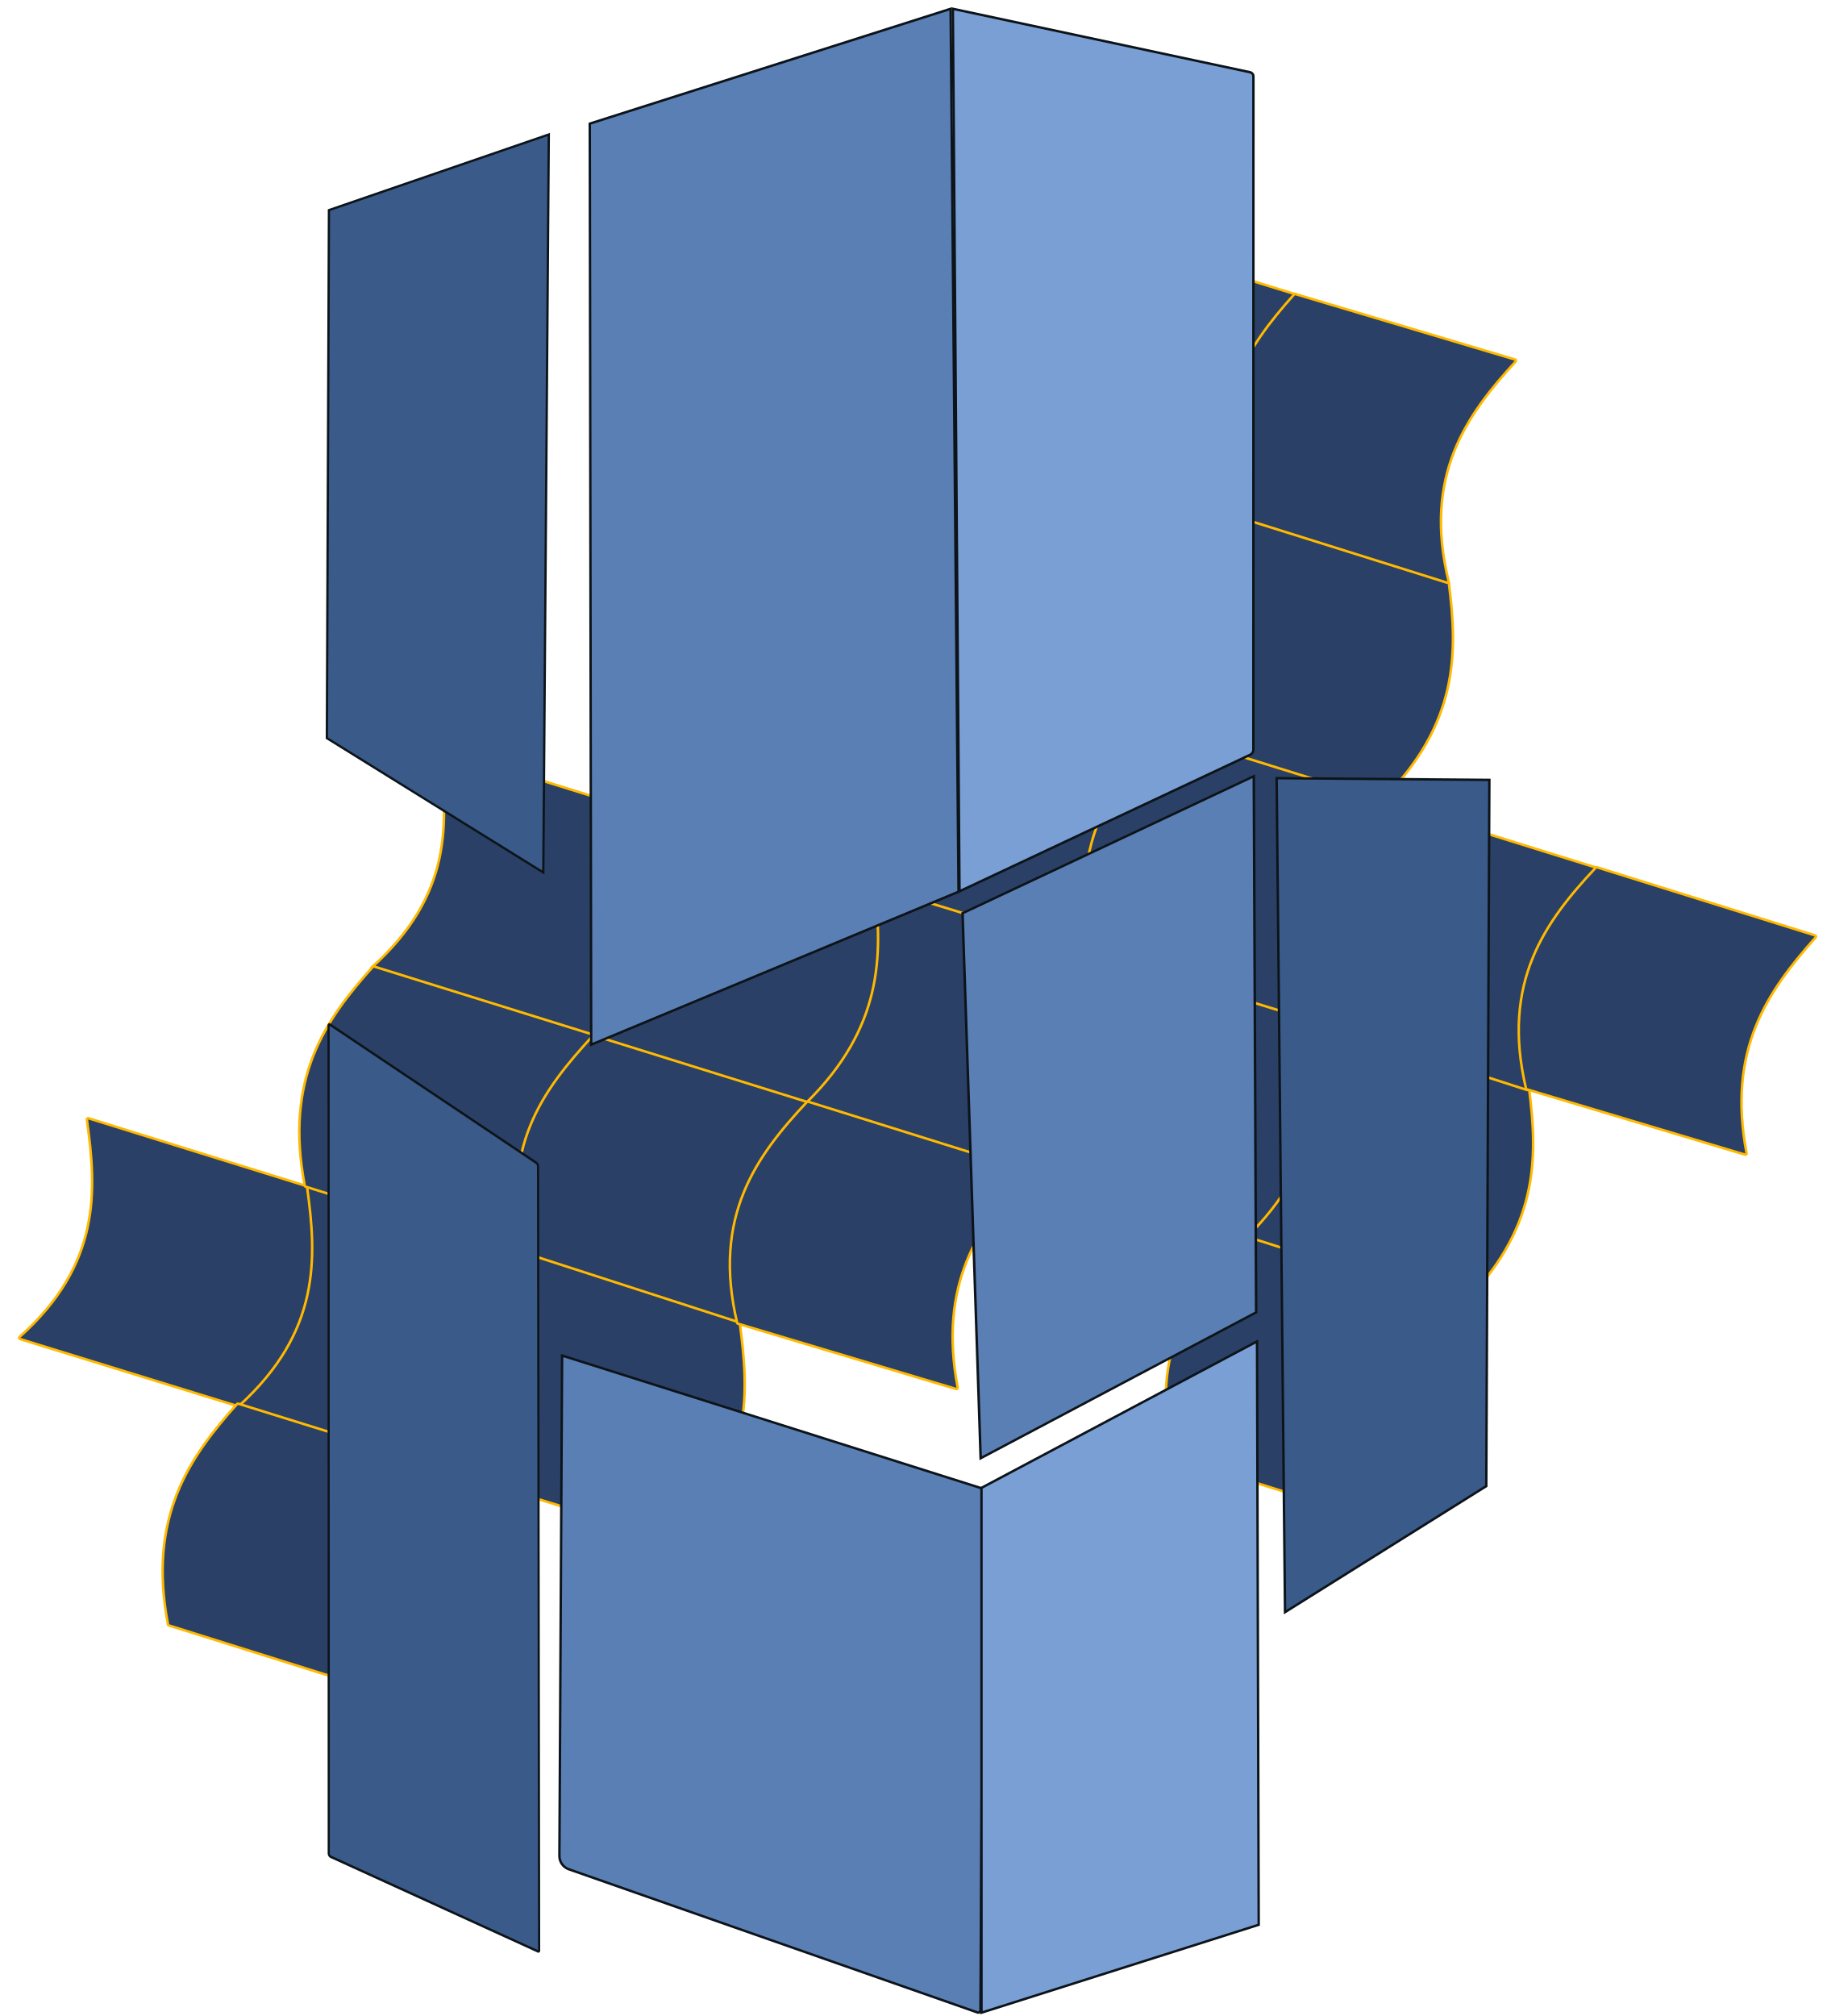
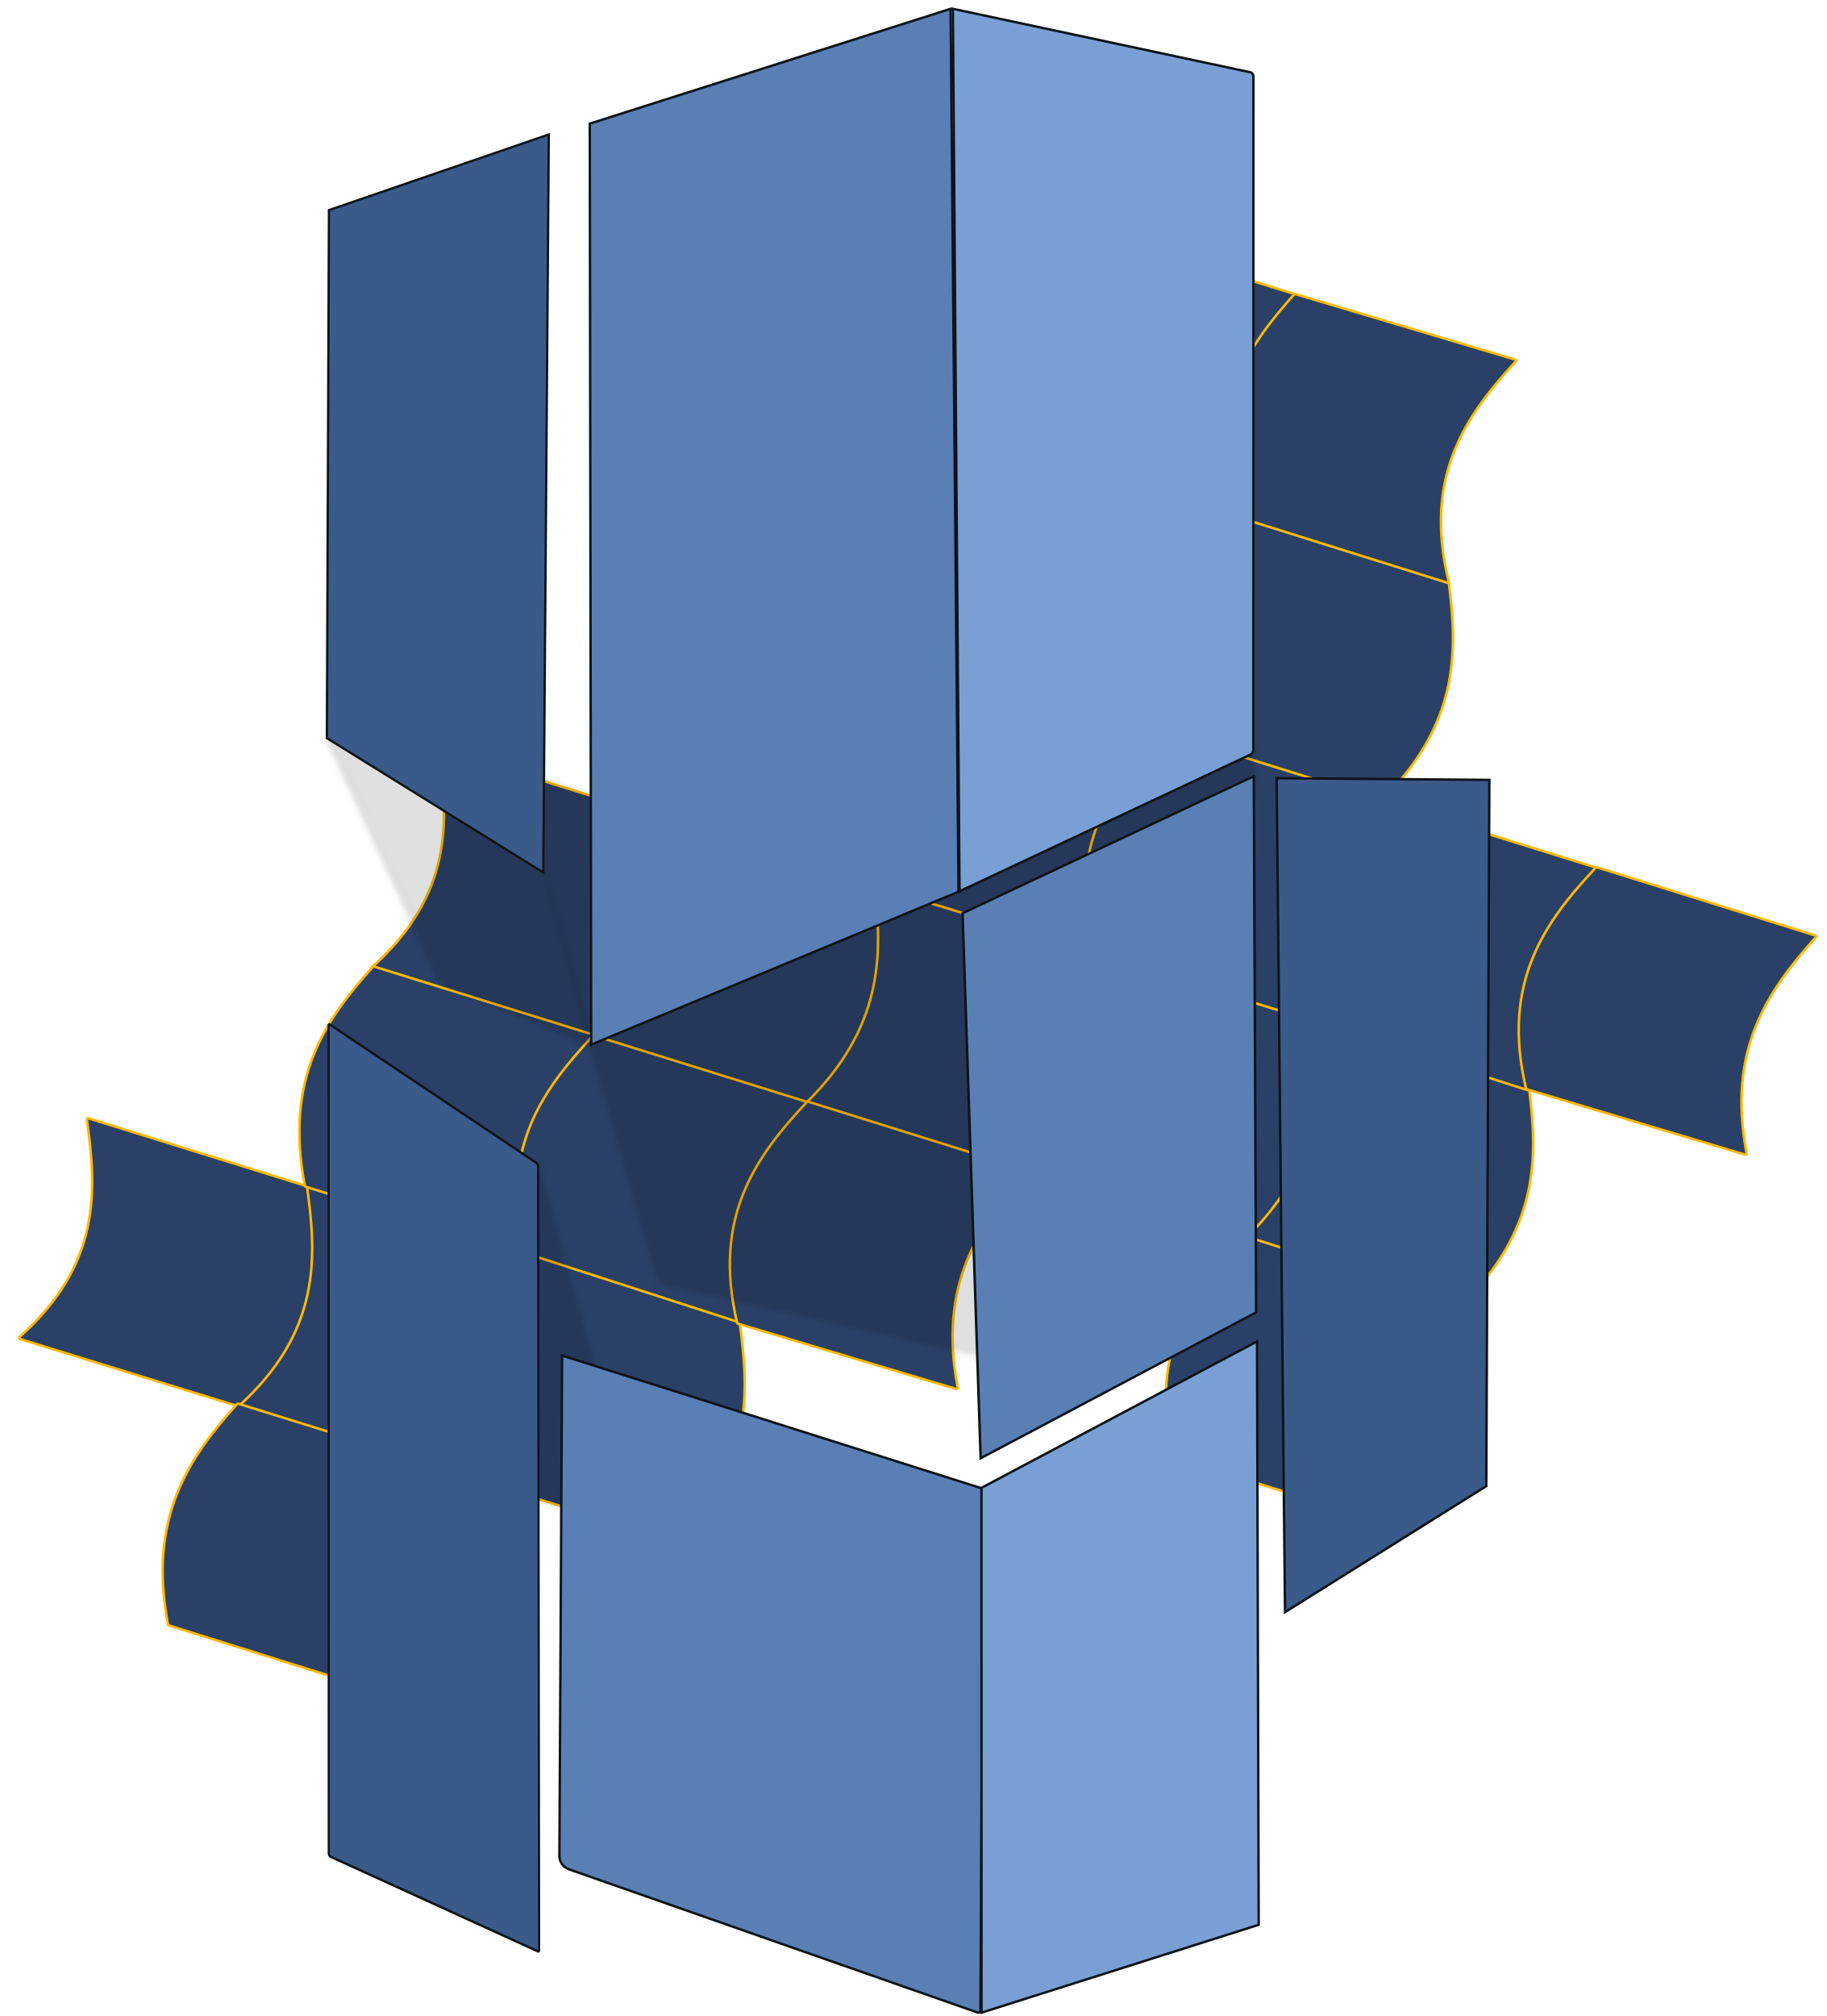
<svg xmlns="http://www.w3.org/2000/svg" width="210mm" height="231.75mm" viewBox="0 0 210 231.75" version="1.1" id="svg1" xml:space="preserve">
-   <defs id="defs1" />
+   <defs id="defs1">
+     <filter style="color-interpolation-filters:sRGB" id="filter12" x="-0.175" y="-0.036" width="1.351" height="1.066">
+       <feGaussianBlur stdDeviation="0.367" id="feGaussianBlur12" />
+     </filter>
+     <filter style="color-interpolation-filters:sRGB" id="filter13" x="-0.108" y="-0.024" width="1.216" height="1.051">
+       <feGaussianBlur stdDeviation="0.367" id="feGaussianBlur13" />
+     </filter>
+     <filter style="color-interpolation-filters:sRGB" id="filter14" x="-0.014" y="-0.015" width="1.029" height="1.031">
+       <feGaussianBlur stdDeviation="0.367" id="feGaussianBlur14" />
+     </filter>
+     <filter style="color-interpolation-filters:sRGB" id="filter15" x="-0.035" y="-0.03" width="1.071" height="1.061">
+       <feGaussianBlur stdDeviation="0.367" id="feGaussianBlur15" />
+     </filter>
+   </defs>
  <g id="layer2" style="display:inline" transform="matrix(-0.890648,-0.02877789,0.02877789,-0.890648,259.3154,291.4828)">
    <path id="rect22-2" style="fill:#2a4066;fill-opacity:1;stroke:#ffb900;stroke-width:0.652;stroke-linecap:square;stroke-linejoin:round;stroke-dasharray:none;stroke-dashoffset:1.903;stroke-opacity:1;paint-order:markers stroke fill" d="m 221.006,186.404 c -10.204,9.724 -9.426,19.162 -7.815,28.436 l -28.331,-7.758 c -1.461,-9.032 -1.881,-18.244 7.797,-28.421 z" />
    <path id="rect22-2-1" style="fill:#2a4066;fill-opacity:1;stroke:#ffb900;stroke-width:0.652;stroke-linecap:square;stroke-linejoin:round;stroke-dasharray:none;stroke-dashoffset:1.903;stroke-opacity:1;paint-order:markers stroke fill" d="m 192.646,178.677 c -9.409,9.944 -9.284,19.202 -7.815,28.436 l -28.495,-7.887 c -1.461,-9.032 -1.856,-18.179 7.822,-28.356 z" />
    <path id="rect22-2-1-3" style="fill:#2a4066;fill-opacity:1;stroke:#ffb900;stroke-width:0.652;stroke-linecap:square;stroke-linejoin:round;stroke-dasharray:none;stroke-dashoffset:1.903;stroke-opacity:1;paint-order:markers stroke fill" d="m 135.709,163.148 c -9.409,9.944 -9.268,19.147 -7.799,28.382 l -28.052,-8.02 c -1.461,-9.032 -1.792,-18.052 7.887,-28.229 z" />
    <path id="rect22-2-7" style="fill:#2a4066;fill-opacity:1;stroke:#ffb900;stroke-width:0.652;stroke-linecap:square;stroke-linejoin:round;stroke-dasharray:none;stroke-dashoffset:1.903;stroke-opacity:1;paint-order:markers stroke fill" d="m 249.363,194.202 c -10.204,9.724 -9.426,19.162 -7.815,28.436 l -28.356,-7.822 c -1.573,-9.117 -2.323,-18.534 7.822,-28.356 z" />
    <path id="rect22-2-2" style="fill:#2a4066;fill-opacity:1;stroke:#ffb900;stroke-width:0.652;stroke-linecap:square;stroke-linejoin:round;stroke-dasharray:none;stroke-dashoffset:1.903;stroke-opacity:1;paint-order:markers stroke fill" d="m 184.861,207.045 c 3.775,13.581 -1.73,21.391 -7.868,28.527 l 28.356,7.822 c 5.885,-7.006 10.954,-14.845 7.862,-28.544 z" />
    <path id="rect22-2-3" style="fill:#2a4066;fill-opacity:1;stroke:#ffb900;stroke-width:0.652;stroke-linecap:square;stroke-linejoin:round;stroke-dasharray:none;stroke-dashoffset:1.903;stroke-opacity:1;paint-order:markers stroke fill" d="m 200.675,150.012 c 3.775,13.581 -1.831,21.491 -7.969,28.627 l 28.326,7.824 c 5.885,-7.006 11.044,-14.864 7.952,-28.564 z" />
    <path id="rect22-2-6" style="fill:#2a4066;fill-opacity:1;stroke:#ffb900;stroke-width:0.652;stroke-linecap:square;stroke-linejoin:round;stroke-dasharray:none;stroke-dashoffset:1.903;stroke-opacity:1;paint-order:markers stroke fill" d="m 176.987,235.607 c -10.204,9.724 -9.426,19.162 -7.815,28.436 l -28.356,-7.822 c -1.461,-9.032 -1.856,-18.179 7.822,-28.356 z" />
    <path id="rect22-2-1-6" style="fill:#2a4066;fill-opacity:1;stroke:#ffb900;stroke-width:0.652;stroke-linecap:square;stroke-linejoin:round;stroke-dasharray:none;stroke-dashoffset:1.903;stroke-opacity:1;paint-order:markers stroke fill" d="m 148.628,227.881 c -9.409,9.944 -9.284,19.202 -7.815,28.436 l -28.495,-7.887 c -1.461,-9.032 -1.856,-18.179 7.822,-28.356 z" />
    <path id="rect22-2-7-4" style="fill:#2a4066;fill-opacity:1;stroke:#ffb900;stroke-width:0.652;stroke-linecap:square;stroke-linejoin:round;stroke-dasharray:none;stroke-dashoffset:1.903;stroke-opacity:1;paint-order:markers stroke fill" d="m 205.344,243.405 c -10.204,9.724 -9.426,19.162 -7.815,28.436 l -28.356,-7.822 c -1.573,-9.117 -2.318,-18.589 7.828,-28.412 z" />
    <path id="rect22-2-2-08" style="fill:#2a4066;fill-opacity:1;stroke:#ffb900;stroke-width:0.652;stroke-linecap:square;stroke-linejoin:round;stroke-dasharray:none;stroke-dashoffset:1.903;stroke-opacity:1;paint-order:markers stroke fill" d="m 140.833,256.284 c 3.775,13.581 -1.719,21.355 -7.858,28.491 l 28.344,7.752 c 5.885,-7.006 10.962,-14.865 7.87,-28.565 z" />
    <path id="rect22-2-2-08-0" style="display:inline;fill:#2a4066;fill-opacity:1;stroke:#ffb900;stroke-width:0.652;stroke-linecap:square;stroke-linejoin:round;stroke-dasharray:none;stroke-dashoffset:1.903;stroke-opacity:1;paint-order:markers stroke fill" d="m 112.347,248.592 c 3.775,13.581 -1.618,21.601 -7.756,28.738 l 28.586,7.526 c 5.885,-7.006 10.72,-14.639 7.628,-28.339 z" />
    <path id="rect22-2-3-2" style="fill:#2a4066;fill-opacity:1;stroke:#ffb900;stroke-width:0.652;stroke-linecap:square;stroke-linejoin:round;stroke-dasharray:none;stroke-dashoffset:1.903;stroke-opacity:1;paint-order:markers stroke fill" d="m 156.42,199.343 c 3.775,13.581 -1.628,21.381 -7.766,28.518 l 28.385,7.74 c 6.04,-7.039 11.479,-14.922 7.859,-28.506 z" />
    <path id="rect22-2-6-1" style="fill:#2a4066;fill-opacity:1;stroke:#ffb900;stroke-width:0.652;stroke-linecap:square;stroke-linejoin:round;stroke-dasharray:none;stroke-dashoffset:1.903;stroke-opacity:1;paint-order:markers stroke fill" d="m 164.167,170.873 c -8.91,9.575 -9.017,19.038 -7.8,28.406 l -28.468,-7.745 c -1.461,-9.032 -1.856,-18.179 7.822,-28.356 z" />
    <path id="rect22-2-4" style="fill:#2a4066;fill-opacity:1;stroke:#ffb900;stroke-width:0.652;stroke-linecap:square;stroke-linejoin:round;stroke-dasharray:none;stroke-dashoffset:1.903;stroke-opacity:1;paint-order:markers stroke fill" d="m 264.845,137.324 c -10.204,9.724 -9.426,19.162 -7.815,28.436 l -28.356,-7.822 c -1.461,-9.032 -1.856,-18.179 7.822,-28.356 z" />
    <path id="rect22-2-1-5" style="fill:#2a4066;fill-opacity:1;stroke:#ffb900;stroke-width:0.652;stroke-linecap:square;stroke-linejoin:round;stroke-dasharray:none;stroke-dashoffset:1.903;stroke-opacity:1;paint-order:markers stroke fill" d="m 236.485,129.598 c -9.409,9.944 -9.284,19.202 -7.815,28.436 l -28.016,-8.07 c -1.461,-9.032 -2.335,-17.996 7.344,-28.173 z" />
    <path id="rect22-2-7-3" style="fill:#2a4066;fill-opacity:1;stroke:#ffb900;stroke-width:0.652;stroke-linecap:square;stroke-linejoin:round;stroke-dasharray:none;stroke-dashoffset:1.903;stroke-opacity:1;paint-order:markers stroke fill" d="m 293.202,145.122 c -10.204,9.724 -9.426,19.162 -7.815,28.436 l -28.356,-7.822 c -1.573,-9.117 -2.323,-18.534 7.822,-28.356 z" />
    <path id="rect22-2-1-5-6" style="fill:#2a4066;fill-opacity:1;stroke:#ffb900;stroke-width:0.652;stroke-linecap:square;stroke-linejoin:round;stroke-dasharray:none;stroke-dashoffset:1.903;stroke-opacity:1;paint-order:markers stroke fill" d="m 172.295,142.587 c 2.979,13.361 -2.04,21.065 -8.037,28.24 l 28.39,7.87 c 6.237,-7.095 11.719,-15.052 8.043,-28.603 z" />
    <path id="rect22-2-7-3-8" style="fill:#2a4066;fill-opacity:1;stroke:#ffb900;stroke-width:0.652;stroke-linecap:square;stroke-linejoin:round;stroke-dasharray:none;stroke-dashoffset:1.903;stroke-opacity:1;paint-order:markers stroke fill" d="m 115.642,126.833 c 3.774,13.581 -1.733,21.285 -7.872,28.421 l 28.094,7.965 c 6.026,-7.021 11.759,-14.862 8.086,-28.496 z" />
    <path id="rect22-2-2-0" style="fill:#2a4066;fill-opacity:1;stroke:#ffb900;stroke-width:0.652;stroke-linecap:square;stroke-linejoin:round;stroke-dasharray:none;stroke-dashoffset:1.903;stroke-opacity:1;paint-order:markers stroke fill" d="m 228.703,158.071 c 3.775,13.581 -1.732,21.285 -7.87,28.421 l 28.356,7.822 c 5.885,-7.006 10.914,-14.656 7.822,-28.356 z" />
    <path id="rect22-2-3-6" style="fill:#2a4066;fill-opacity:1;stroke:#ffb900;stroke-width:0.652;stroke-linecap:square;stroke-linejoin:round;stroke-dasharray:none;stroke-dashoffset:1.903;stroke-opacity:1;paint-order:markers stroke fill" d="m 99.92,183.516 c 3.775,13.581 -1.831,21.491 -7.969,28.627 l 28.326,7.824 c 5.951,-7.024 11.199,-14.837 7.674,-28.414 z" />
    <path id="rect22-2-1-5-6-6" style="fill:#2a4066;fill-opacity:1;stroke:#ffb900;stroke-width:0.652;stroke-linecap:square;stroke-linejoin:round;stroke-dasharray:none;stroke-dashoffset:1.903;stroke-opacity:1;paint-order:markers stroke fill" d="m 71.54,176.091 c 2.979,13.361 -2.04,21.065 -8.037,28.24 l 28.39,7.87 c 6.237,-7.095 11.719,-15.052 8.043,-28.603 z" />
    <path id="rect22-2-2-0-6" style="fill:#2a4066;fill-opacity:1;stroke:#ffb900;stroke-width:0.652;stroke-linecap:square;stroke-linejoin:round;stroke-dasharray:none;stroke-dashoffset:1.903;stroke-opacity:1;paint-order:markers stroke fill" d="m 127.948,191.575 c 3.775,13.581 -1.732,21.285 -7.87,28.421 l 28.532,7.875 c 5.991,-7.014 11.563,-14.91 7.8,-28.555 z" />
    <path id="rect22-2-3-1" style="fill:#2a4066;fill-opacity:1;stroke:#ffb900;stroke-width:0.652;stroke-linecap:square;stroke-linejoin:round;stroke-dasharray:none;stroke-dashoffset:1.903;stroke-opacity:1;paint-order:markers stroke fill" d="m 244.514,100.932 c 3.775,13.581 -1.831,21.491 -7.969,28.627 l 28.326,7.824 c 5.885,-7.006 11.044,-14.864 7.952,-28.564 z" />
  </g>
+   <g id="layer1">
+     <path style="opacity:0.153;mix-blend-mode:normal;fill:#000000;fill-opacity:0.801;stroke:#000000;stroke-width:0.42;stroke-linecap:butt;stroke-linejoin:bevel;stroke-miterlimit:2.8;stroke-dasharray:none;stroke-dashoffset:7.192;stroke-opacity:1;paint-order:markers fill stroke;filter:url(#filter15)" d="M 37.681,84.913 50.657,112.816 67.951,120.06 62.441,100.298 Z" id="path2" />
+     <path style="opacity:0.153;fill:#000000;fill-opacity:0.801;stroke:#000000;stroke-width:0.42;stroke-linecap:butt;stroke-linejoin:bevel;stroke-miterlimit:2.8;stroke-dasharray:none;stroke-dashoffset:7.192;stroke-opacity:1;paint-order:markers stroke fill;filter:url(#filter14)" d="m 68.009,120.122 7.854,27.199 36.685,8.364 -1.528,-50.627 33.039,-15.451 -0.081,-3.63 -33.854,16.315 z" id="path10" />
+     <path style="opacity:0.153;fill:#000000;fill-opacity:0.801;stroke:#000000;stroke-width:0.42;stroke-linecap:butt;stroke-linejoin:bevel;stroke-miterlimit:2.8;stroke-dasharray:none;stroke-dashoffset:7.192;stroke-opacity:1;paint-order:markers stroke fill;filter:url(#filter13)" d="m 61.672,133.703 10.074,36.413 -7.073,2.989 -2.81,-0.799 z" id="path11" />
+     <path style="opacity:0.153;fill:#000000;fill-opacity:0.801;stroke:#000000;stroke-width:0.42;stroke-linecap:butt;stroke-linejoin:bevel;stroke-miterlimit:2.8;stroke-dasharray:none;stroke-dashoffset:7.192;stroke-opacity:1;paint-order:markers stroke fill;filter:url(#filter12)" d="m 62.29,89.787 6.212,1.937 -0.483,28.373 -5.192,-19.868 z" id="path12" />
+   </g>
  <g id="layer3" style="display:inline">
    <path style="fill:#3a5a8a;stroke:#0d1419;stroke-width:0.263;stroke-linejoin:miter;stroke-miterlimit:2.8;stroke-dasharray:none;stroke-opacity:1" d="M 37.581,84.852 62.466,100.298 63.099,15.458 37.819,24.154 Z" id="path1" />
    <path style="fill:#5a7fb5;stroke:#0d1419;stroke-width:0.247;stroke-linejoin:miter;stroke-miterlimit:2.8;stroke-dasharray:none;stroke-opacity:1" d="m 60.968,35.622 0.143,94.039 37.515,-15.614 -0.81,-90.149 z" id="path3" transform="matrix(1.125876,0,0,1.125876,-0.8336222,-25.89301)" />
    <path style="fill:#7a9fd5;stroke:#0d1419;stroke-width:0.247;stroke-linejoin:miter;stroke-miterlimit:2.8;stroke-dasharray:none;stroke-opacity:1" d="m 98.046,23.896 30.351,6.477 a 0.433,0.433 51.026 0 1 0.343,0.424 l -0.007,68.759 a 0.552,0.552 122.422 0 1 -0.317,0.5 l -29.69,13.947 z" id="path4" transform="matrix(1.125876,0,0,1.125876,-0.8336222,-25.89301)" />
    <path style="fill:#3a5a8a;stroke:#0d1419;stroke-width:0.4;stroke-linejoin:miter;stroke-miterlimit:2.8;stroke-dasharray:none;stroke-opacity:1" d="m 16.028,139.38 0.032,137.035 a 0.629,0.629 56.146 0 0 0.391,0.582 l 38.172,15.66 a 0.129,0.129 146.109 0 0 0.178,-0.12 L 54.603,162.756 a 0.748,0.748 60.481 0 0 -0.362,-0.64 L 16.259,139.25 a 0.152,0.152 150.518 0 0 -0.231,0.13 z" id="path5" transform="matrix(0.6243673,0,0,0.6946425,27.76993,21.04145)" />
    <path style="fill:#5a7fb5;stroke:#0d1419;stroke-width:0.247;stroke-linejoin:miter;stroke-miterlimit:2.8;stroke-dasharray:none;stroke-opacity:1" d="m 63.247,208.923 -0.275,51.084 a 1.442,1.442 54.808 0 0 0.965,1.369 l 41.732,14.621 a 0.224,0.224 144.811 0 0 0.299,-0.211 l 0.293,-53.257 z" id="path6" transform="matrix(1.125876,0,0,1.125876,-6.581562,-79.39307)" />
    <path style="fill:#7a9fd5;stroke:#0d1419;stroke-width:0.247;stroke-linejoin:miter;stroke-miterlimit:2.8;stroke-dasharray:none;stroke-opacity:1" d="m 112.519,219.845 28.138,-15.055 0.172,59.979 -28.308,9.036 z" id="path7" transform="matrix(1.12591,0,0,1.118054,-13.84243,-74.76153)" />
    <path style="fill:#3a5a8a;fill-opacity:1;stroke:#0d1419;stroke-width:0.247;stroke-linejoin:miter;stroke-miterlimit:2.8;stroke-dasharray:none;stroke-opacity:1" d="m 148.466,177.333 0.856,85.153 20.552,-12.869 0.315,-72.108 z" id="path8" transform="matrix(1.125876,0,0,1.125876,-20.37245,-110.1999)" />
    <path style="fill:#5a7fb5;stroke:#0d1419;stroke-width:0.252;stroke-linejoin:miter;stroke-miterlimit:2.8;stroke-dasharray:none;stroke-opacity:1" d="m 149.143,179.326 27.205,-16.563 -2.009,-57.731 -28.818,15.652 z" id="path9" transform="matrix(1.142886,0.03272739,-0.0350751,1.066389,-51.41241,-28.47761)" />
  </g>
  <g id="layer4" style="display:none">
    <path style="fill:#eab543;fill-opacity:1;stroke:#0d1419;stroke-width:1.207;stroke-linejoin:miter;stroke-opacity:1" d="M 60.579,158.24 60.352,179.33 36.504,165.351 35.552,145.634 Z" id="path13" />
  </g>
</svg>
